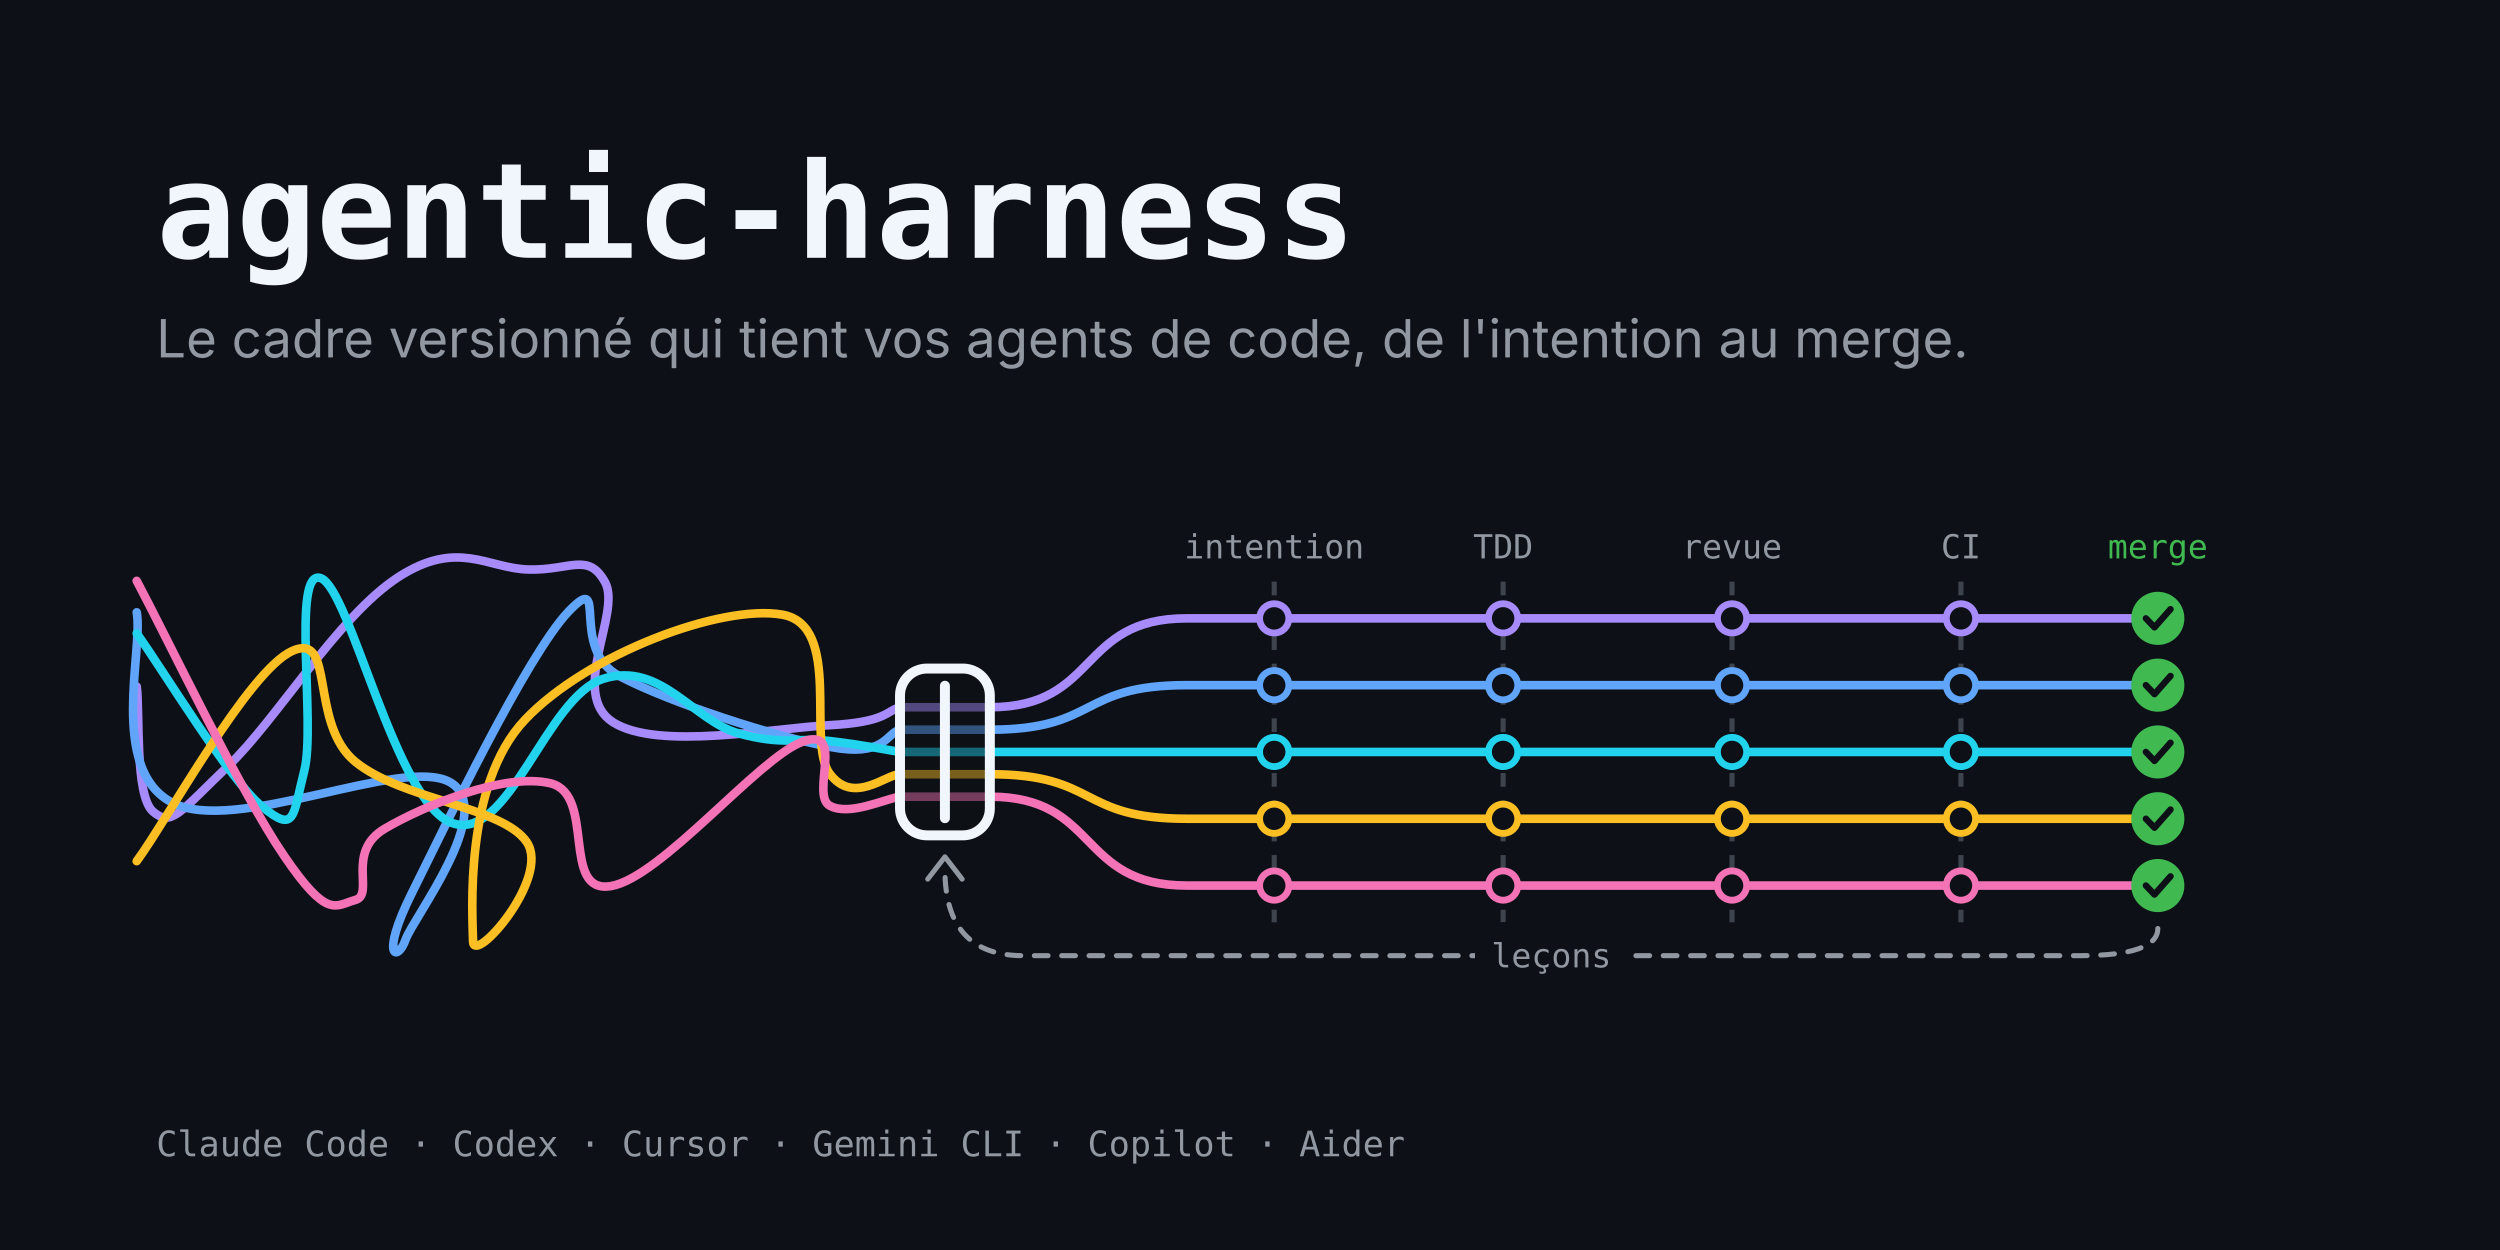
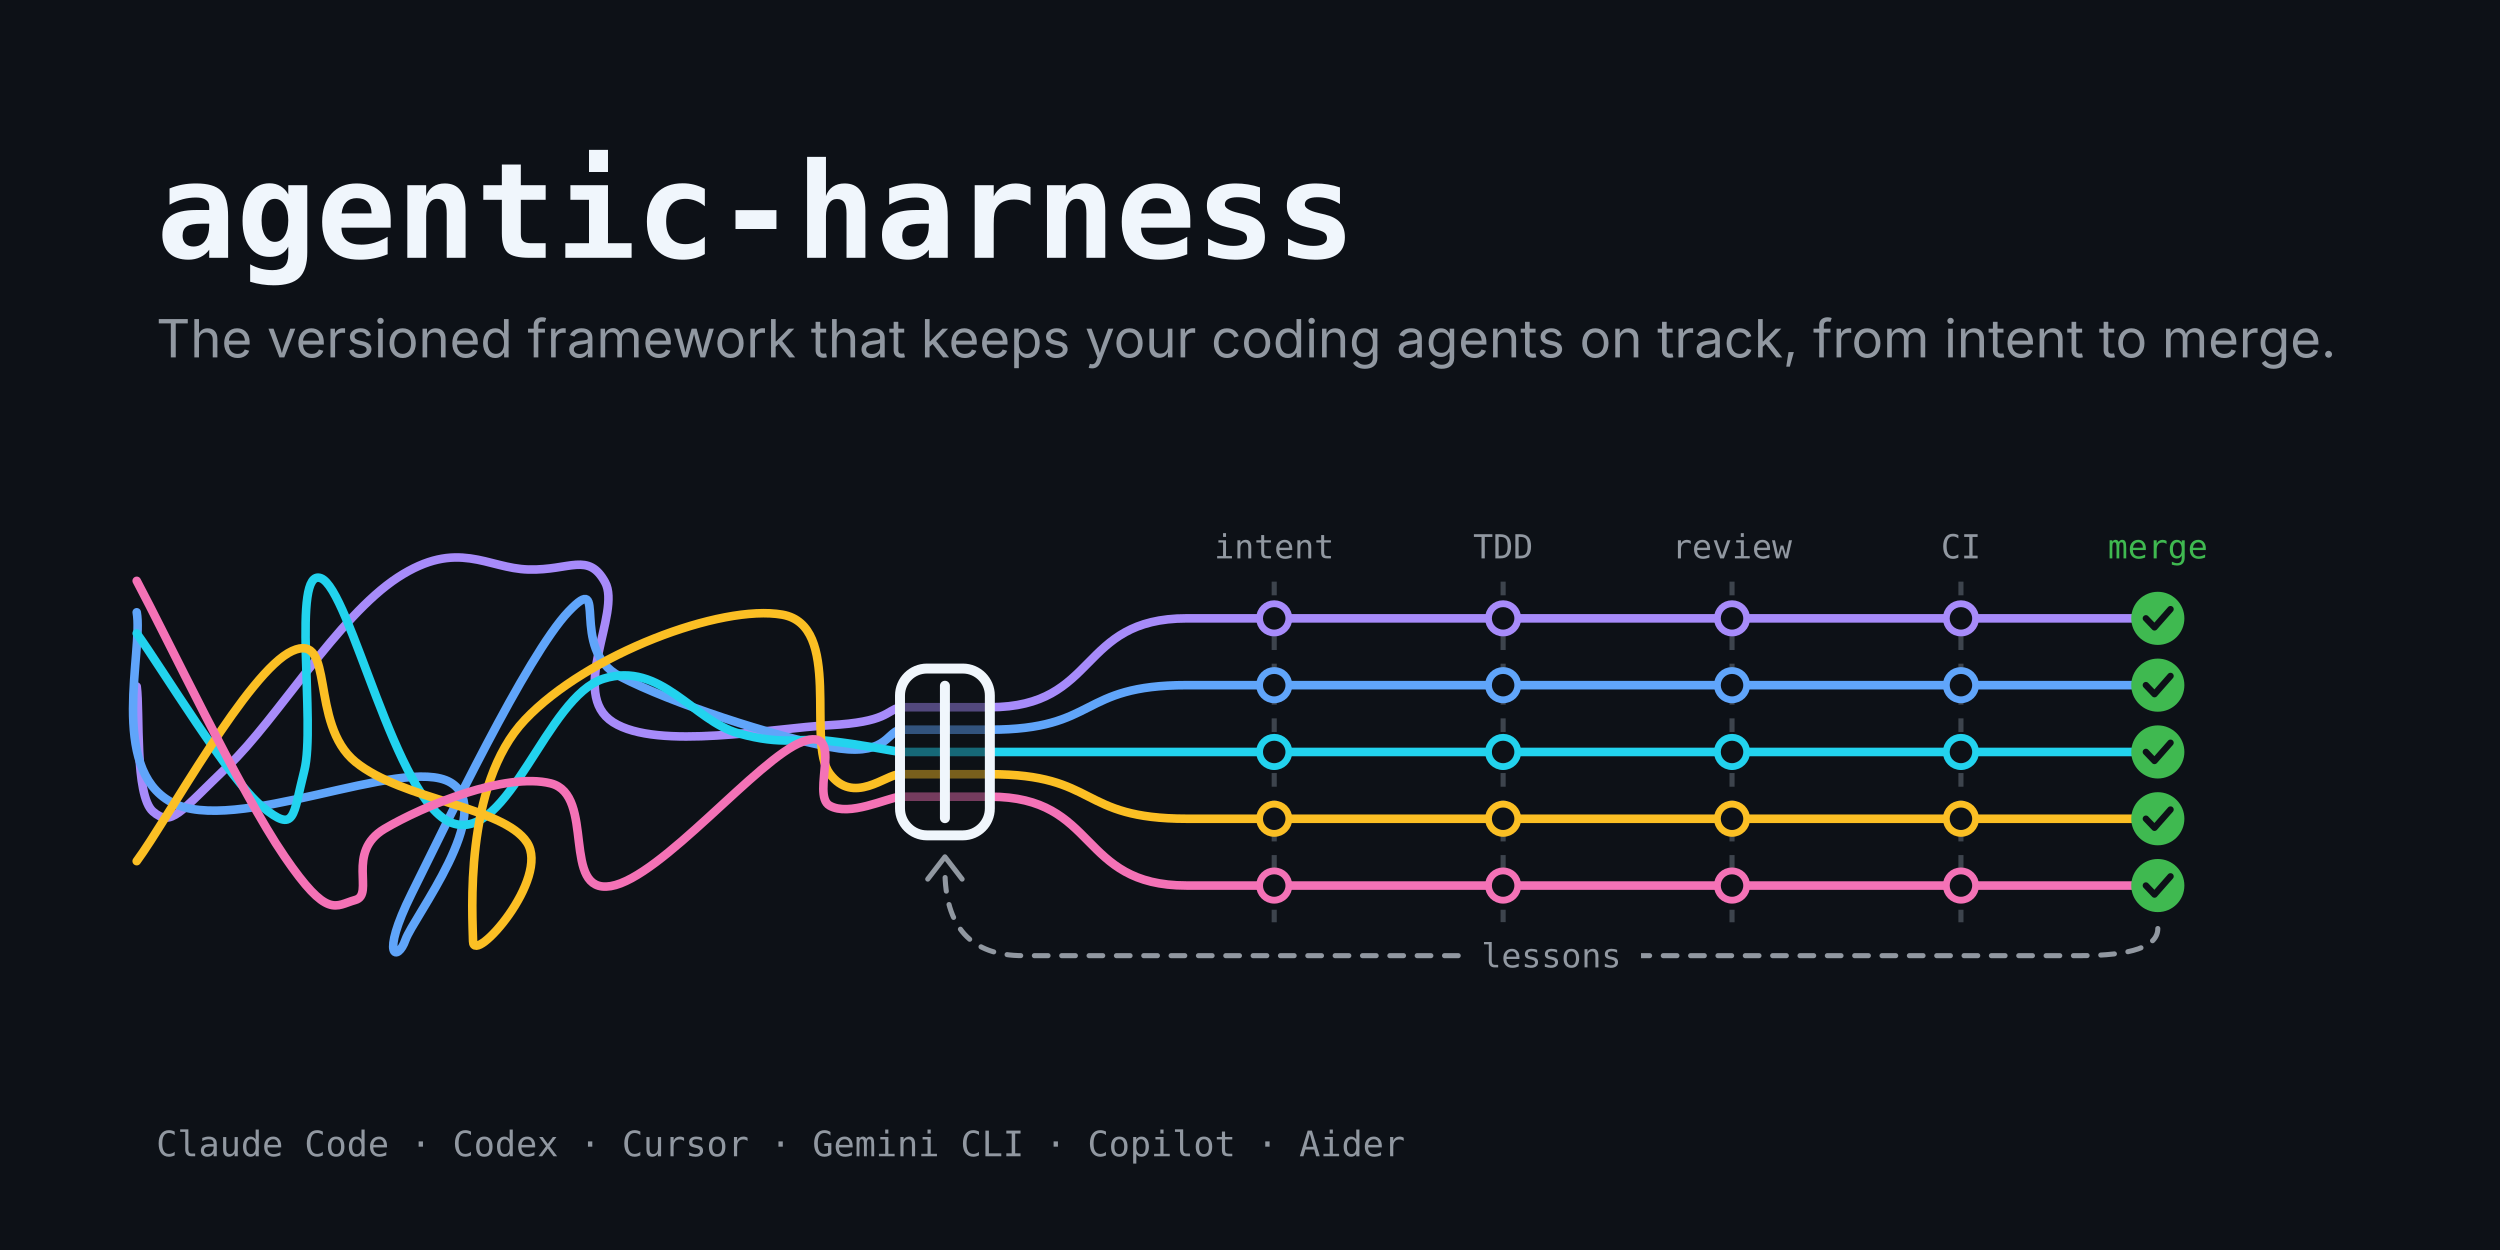
<svg xmlns="http://www.w3.org/2000/svg" viewBox="0 0 1280 640" width="1280" height="640" role="img" aria-labelledby="t d">
  <rect width="1280" height="640" rx="0" fill="#0d1117" />
  <text x="80" y="132" font-family="'JetBrains Mono', ui-monospace, SFMono-Regular, Menlo, Consolas, monospace" font-size="68" font-weight="700" fill="#f0f6fc">agentic-harness</text>
-   <text x="80" y="183" font-family="Inter, -apple-system, 'Segoe UI', Helvetica, Arial, sans-serif" font-size="27" fill="#9198a1">Le cadre versionné qui tient vos agents de code, de l'intention au merge.</text>
+   <text x="80" y="183" font-family="Inter, -apple-system, 'Segoe UI', Helvetica, Arial, sans-serif" font-size="27" fill="#9198a1">The versioned framework that keeps your coding agents on track, from intent to merge.</text>
  <path d="M70.0 351.5 C71.7 364.3 68.9 407.3 78.3 415.5 C87.7 423.6 91.7 416.2 116.8 392.2 C141.8 368.3 172.8 315.9 203.6 295.7 C234.4 275.6 249.5 291.1 270.7 291.6 C292.0 292.1 301.2 282.5 309.8 298.1 C318.4 313.7 290.9 355.1 313.9 369.8 C336.9 384.4 395.4 372.8 424.8 371.3 C454.2 369.7 453.6 364.0 460.8 362.1 L506.8 362.1 C562.8 362.1 551.6 316.6 607.6 316.6 L1104.8 316.6" fill="none" stroke="#a78bfa" stroke-width="4.4" stroke-linecap="round" stroke-linejoin="round" />
  <path d="M70.0 313.5 C73.5 333.0 55.6 393.3 87.7 410.7 C119.8 428.2 206.6 386.5 230.6 400.6 C254.6 414.7 211.6 469.8 207.6 481.2 C203.7 492.6 194.1 491.0 210.8 457.4 C227.5 423.8 269.8 335.4 291.1 313.1 C312.4 290.9 290.7 332.5 317.4 346.3 C344.2 360.2 396.1 377.0 424.8 382.4 C453.5 387.9 453.6 375.3 460.8 373.6 L506.8 373.6 C562.8 373.6 551.6 350.8 607.6 350.8 L1104.8 350.8" fill="none" stroke="#60a5fa" stroke-width="4.4" stroke-linecap="round" stroke-linejoin="round" />
  <path d="M70.0 324.3 C82.9 342.1 117.1 399.0 134.3 413.1 C151.5 427.1 149.8 418.0 155.8 394.6 C161.8 371.2 149.1 290.7 164.2 296.0 C179.4 301.4 202.6 411.2 231.5 421.4 C260.5 431.7 279.7 356.6 309.0 347.5 C338.4 338.3 355.1 369.2 378.2 375.5 C401.4 381.9 408.3 377.5 424.8 379.4 C441.3 381.3 453.6 383.9 460.8 385.0 L506.8 385.0 C562.8 385.0 551.6 385.0 607.6 385.0 L1104.8 385.0" fill="none" stroke="#22d3ee" stroke-width="4.4" stroke-linecap="round" stroke-linejoin="round" />
  <path d="M70.0 440.9 C85.9 419.4 127.1 343.5 149.6 333.3 C172.0 323.1 158.0 370.5 182.0 390.1 C206.1 409.7 257.8 413.0 269.8 431.3 C281.9 449.7 242.4 494.6 242.2 482.0 C242.0 469.4 237.1 401.9 268.8 368.5 C300.5 335.0 369.3 309.2 400.5 314.7 C431.7 320.2 412.7 379.8 424.8 396.1 C436.9 412.5 453.6 396.4 460.8 396.4 L506.8 396.4 C562.8 396.4 551.6 419.2 607.6 419.2 L1104.8 419.2" fill="none" stroke="#fbbf24" stroke-width="4.4" stroke-linecap="round" stroke-linejoin="round" />
  <path d="M70.0 297.4 C85.1 325.6 123.2 405.8 145.6 438.4 C167.9 471.1 171.6 463.6 181.9 460.8 C192.1 458.0 176.8 436.4 196.8 424.4 C216.9 412.5 258.8 395.3 282.0 401.1 C305.2 407.0 287.0 457.9 312.7 453.7 C338.5 449.4 388.4 388.0 410.8 379.8 C433.2 371.5 414.8 406.9 424.8 412.5 C434.8 418.1 453.6 408.8 460.8 407.9 L506.8 407.9 C562.8 407.9 551.6 453.4 607.6 453.4 L1104.8 453.4" fill="none" stroke="#f472b6" stroke-width="4.4" stroke-linecap="round" stroke-linejoin="round" />
  <line x1="652.4" y1="297.8" x2="652.4" y2="472.2" stroke="#3d444d" stroke-width="2.6" stroke-dasharray="7.0 7.0" />
  <circle cx="652.4" cy="316.6" r="7.5" fill="#0d1117" stroke="#a78bfa" stroke-width="3.5" />
  <circle cx="652.4" cy="350.8" r="7.5" fill="#0d1117" stroke="#60a5fa" stroke-width="3.5" />
  <circle cx="652.4" cy="385.0" r="7.5" fill="#0d1117" stroke="#22d3ee" stroke-width="3.5" />
  <circle cx="652.4" cy="419.2" r="7.5" fill="#0d1117" stroke="#fbbf24" stroke-width="3.5" />
  <circle cx="652.4" cy="453.4" r="7.5" fill="#0d1117" stroke="#f472b6" stroke-width="3.5" />
-   <text x="652.4" y="285.9" font-family="'JetBrains Mono', ui-monospace, SFMono-Regular, Menlo, Consolas, monospace" font-size="17" fill="#9198a1" text-anchor="middle">intention</text>
+   <text x="652.4" y="285.9" font-family="'JetBrains Mono', ui-monospace, SFMono-Regular, Menlo, Consolas, monospace" font-size="17" fill="#9198a1" text-anchor="middle">intent</text>
  <line x1="769.6" y1="297.8" x2="769.6" y2="472.2" stroke="#3d444d" stroke-width="2.6" stroke-dasharray="7.0 7.0" />
  <circle cx="769.6" cy="316.6" r="7.5" fill="#0d1117" stroke="#a78bfa" stroke-width="3.5" />
  <circle cx="769.6" cy="350.8" r="7.5" fill="#0d1117" stroke="#60a5fa" stroke-width="3.5" />
  <circle cx="769.6" cy="385.0" r="7.5" fill="#0d1117" stroke="#22d3ee" stroke-width="3.5" />
  <circle cx="769.6" cy="419.2" r="7.5" fill="#0d1117" stroke="#fbbf24" stroke-width="3.5" />
  <circle cx="769.6" cy="453.4" r="7.5" fill="#0d1117" stroke="#f472b6" stroke-width="3.5" />
  <text x="769.6" y="285.9" font-family="'JetBrains Mono', ui-monospace, SFMono-Regular, Menlo, Consolas, monospace" font-size="17" fill="#9198a1" text-anchor="middle">TDD</text>
  <line x1="886.8" y1="297.8" x2="886.8" y2="472.2" stroke="#3d444d" stroke-width="2.6" stroke-dasharray="7.0 7.0" />
  <circle cx="886.8" cy="316.6" r="7.5" fill="#0d1117" stroke="#a78bfa" stroke-width="3.5" />
  <circle cx="886.8" cy="350.8" r="7.5" fill="#0d1117" stroke="#60a5fa" stroke-width="3.5" />
  <circle cx="886.8" cy="385.0" r="7.5" fill="#0d1117" stroke="#22d3ee" stroke-width="3.5" />
  <circle cx="886.8" cy="419.2" r="7.5" fill="#0d1117" stroke="#fbbf24" stroke-width="3.5" />
  <circle cx="886.8" cy="453.4" r="7.5" fill="#0d1117" stroke="#f472b6" stroke-width="3.5" />
-   <text x="886.8" y="285.9" font-family="'JetBrains Mono', ui-monospace, SFMono-Regular, Menlo, Consolas, monospace" font-size="17" fill="#9198a1" text-anchor="middle">revue</text>
+   <text x="886.8" y="285.9" font-family="'JetBrains Mono', ui-monospace, SFMono-Regular, Menlo, Consolas, monospace" font-size="17" fill="#9198a1" text-anchor="middle">review</text>
  <line x1="1004.0" y1="297.8" x2="1004.0" y2="472.2" stroke="#3d444d" stroke-width="2.6" stroke-dasharray="7.0 7.0" />
  <circle cx="1004.0" cy="316.6" r="7.5" fill="#0d1117" stroke="#a78bfa" stroke-width="3.5" />
  <circle cx="1004.0" cy="350.8" r="7.5" fill="#0d1117" stroke="#60a5fa" stroke-width="3.5" />
  <circle cx="1004.0" cy="385.0" r="7.5" fill="#0d1117" stroke="#22d3ee" stroke-width="3.5" />
  <circle cx="1004.0" cy="419.2" r="7.5" fill="#0d1117" stroke="#fbbf24" stroke-width="3.5" />
  <circle cx="1004.0" cy="453.4" r="7.5" fill="#0d1117" stroke="#f472b6" stroke-width="3.5" />
  <text x="1004.0" y="285.9" font-family="'JetBrains Mono', ui-monospace, SFMono-Regular, Menlo, Consolas, monospace" font-size="17" fill="#9198a1" text-anchor="middle">CI</text>
  <circle cx="1104.8" cy="316.6" r="13.6" fill="#3fb950" />
  <path d="M1098.7 316.6 l4.4 4.6 l8.2 -9.3" fill="none" stroke="#0d1117" stroke-width="3.3" stroke-linecap="round" stroke-linejoin="round" />
  <circle cx="1104.8" cy="350.8" r="13.6" fill="#3fb950" />
  <path d="M1098.7 350.8 l4.4 4.6 l8.2 -9.3" fill="none" stroke="#0d1117" stroke-width="3.3" stroke-linecap="round" stroke-linejoin="round" />
  <circle cx="1104.8" cy="385.0" r="13.6" fill="#3fb950" />
  <path d="M1098.7 385.0 l4.4 4.6 l8.2 -9.3" fill="none" stroke="#0d1117" stroke-width="3.3" stroke-linecap="round" stroke-linejoin="round" />
  <circle cx="1104.8" cy="419.2" r="13.6" fill="#3fb950" />
  <path d="M1098.7 419.2 l4.4 4.6 l8.2 -9.3" fill="none" stroke="#0d1117" stroke-width="3.3" stroke-linecap="round" stroke-linejoin="round" />
  <circle cx="1104.8" cy="453.4" r="13.6" fill="#3fb950" />
  <path d="M1098.7 453.4 l4.4 4.6 l8.2 -9.3" fill="none" stroke="#0d1117" stroke-width="3.3" stroke-linecap="round" stroke-linejoin="round" />
  <text x="1104.8" y="285.9" font-family="'JetBrains Mono', ui-monospace, SFMono-Regular, Menlo, Consolas, monospace" font-size="17" fill="#3fb950" text-anchor="middle">merge</text>
  <rect x="460.8" y="342.3" width="46" height="85.4" rx="13.8" fill="#0d1117" fill-opacity=".55" stroke="#f0f6fc" stroke-width="5.1" />
  <line x1="483.8" y1="351.1" x2="483.8" y2="418.9" stroke="#f0f6fc" stroke-width="5.1" stroke-linecap="round" />
  <path d="M1104.8 475.4 Q1104.8 489.3 1064.8 489.3 L523.8 489.3 Q483.8 489.3 483.8 445.3" fill="none" stroke="#9198a1" stroke-width="2.6" stroke-dasharray="7.0 7.0" stroke-linecap="round" />
  <path d="M475.0 450.1 L483.8 438.7 L492.6 450.1" fill="none" stroke="#9198a1" stroke-width="2.6" stroke-linecap="round" stroke-linejoin="round" />
-   <rect x="755.2" y="472.3" width="78.2" height="34.0" fill="#0d1117" />
-   <text x="794.3" y="495.3" font-family="'JetBrains Mono', ui-monospace, SFMono-Regular, Menlo, Consolas, monospace" font-size="17" fill="#9198a1" text-anchor="middle">leçons</text>
+   <rect x="748.4" y="472.3" width="91.8" height="34.0" fill="#0d1117" />
+   <text x="794.3" y="495.3" font-family="'JetBrains Mono', ui-monospace, SFMono-Regular, Menlo, Consolas, monospace" font-size="17" fill="#9198a1" text-anchor="middle">lessons</text>
  <text x="80" y="592" font-family="'JetBrains Mono', ui-monospace, SFMono-Regular, Menlo, Consolas, monospace" font-size="18" fill="#9198a1">Claude Code · Codex · Cursor · Gemini CLI · Copilot · Aider</text>
</svg>
